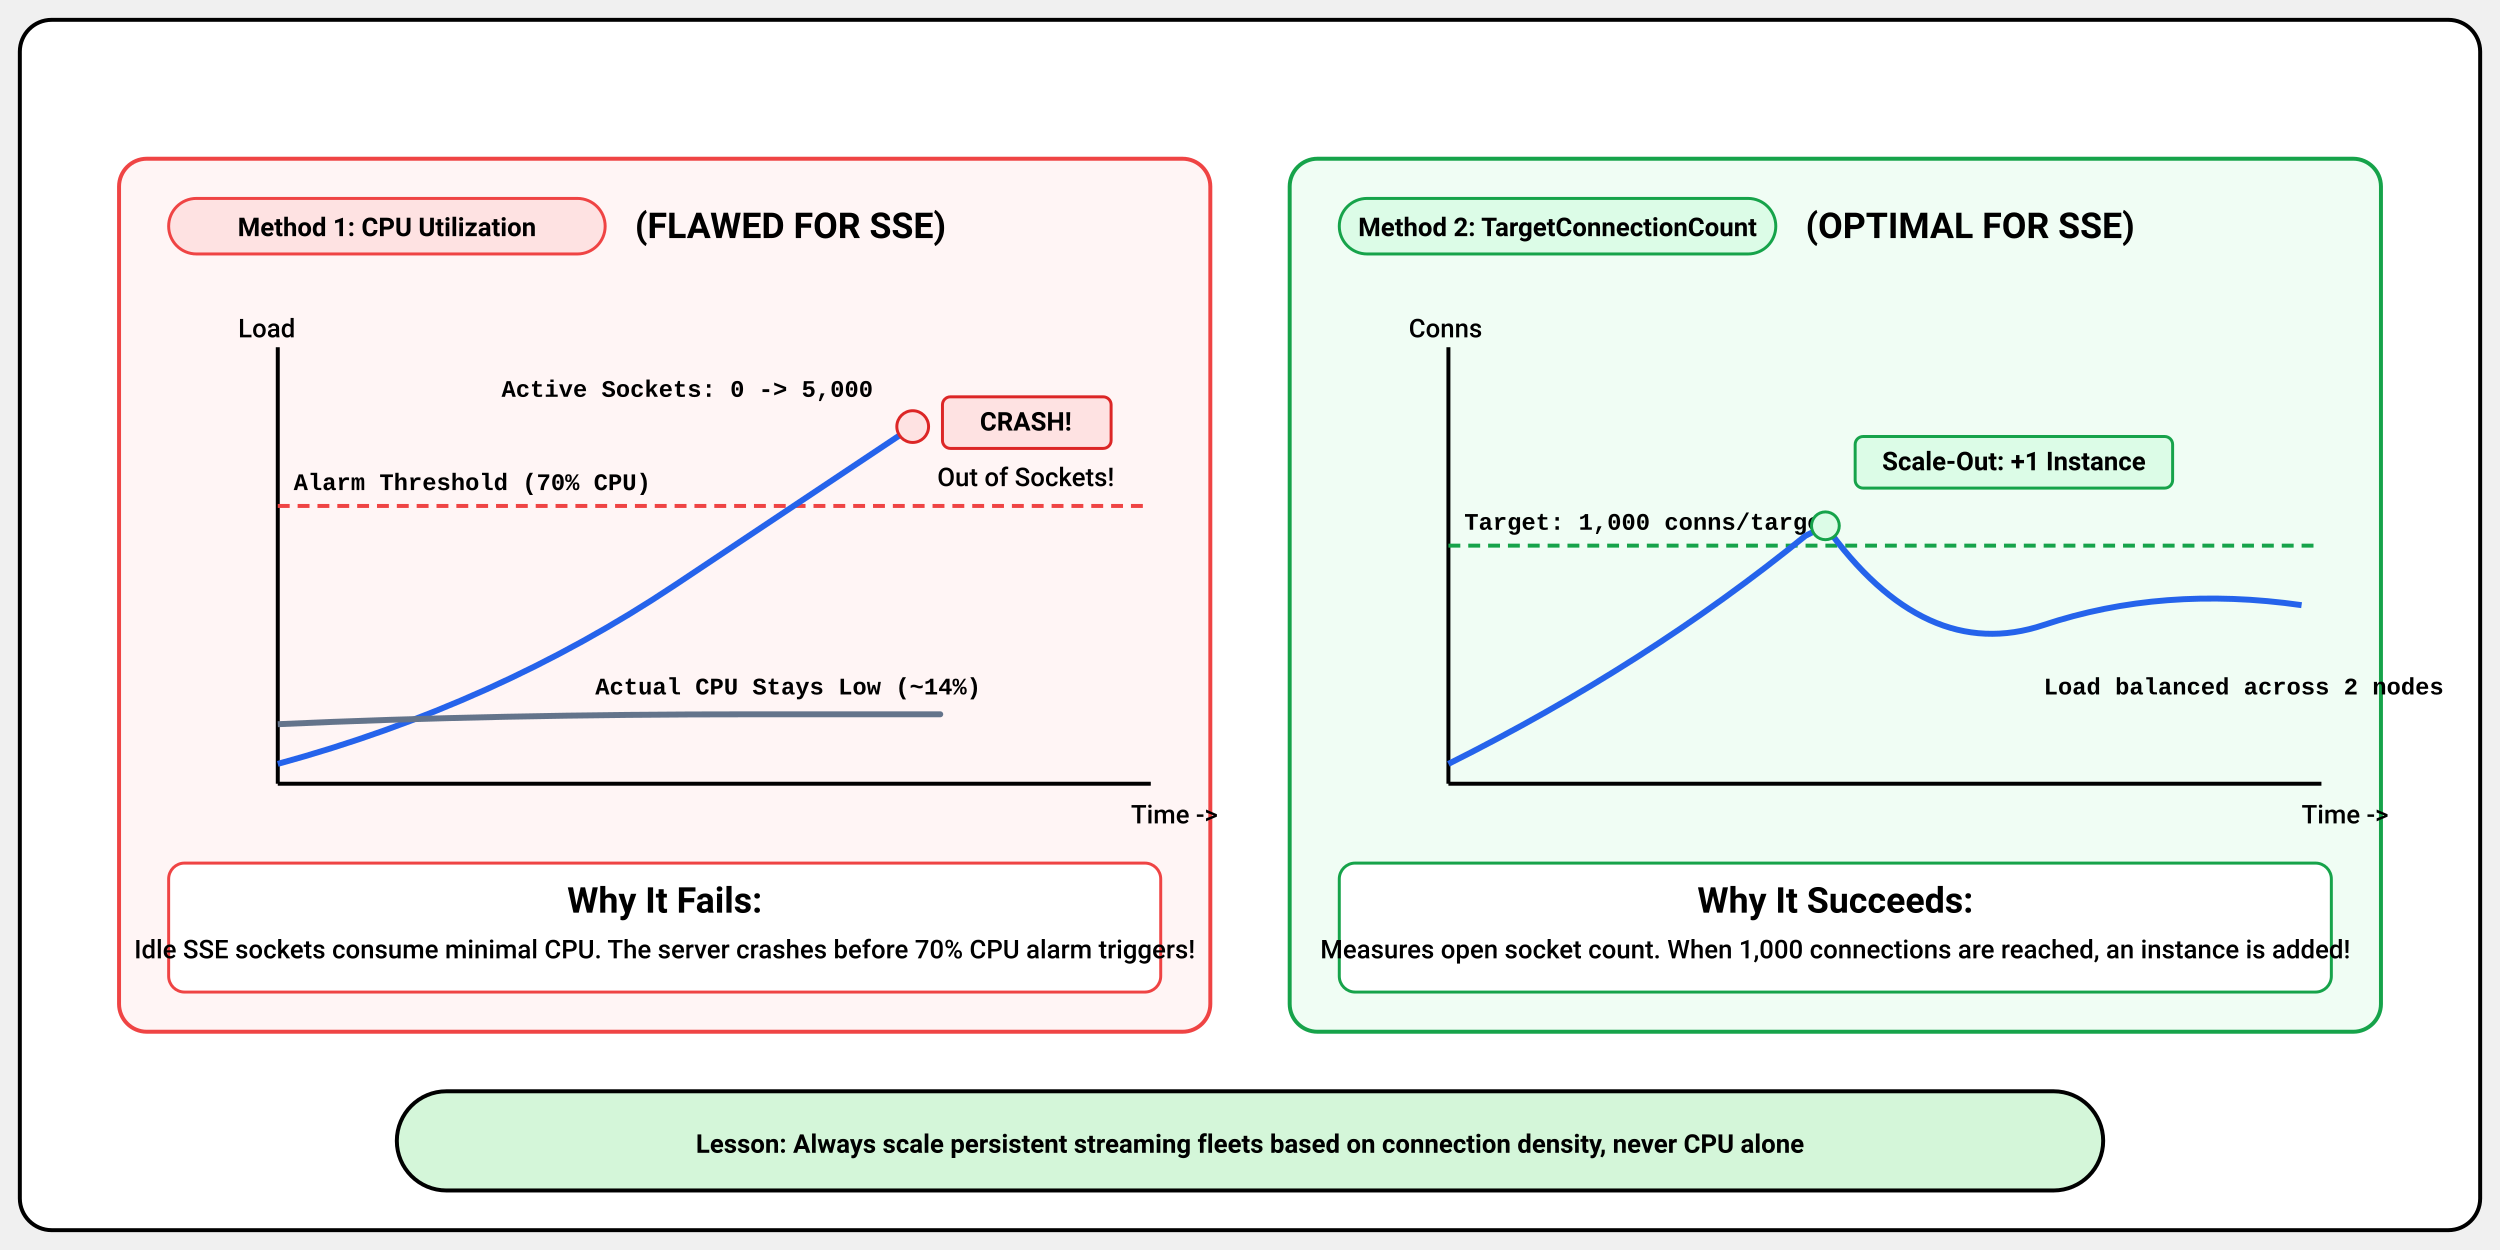
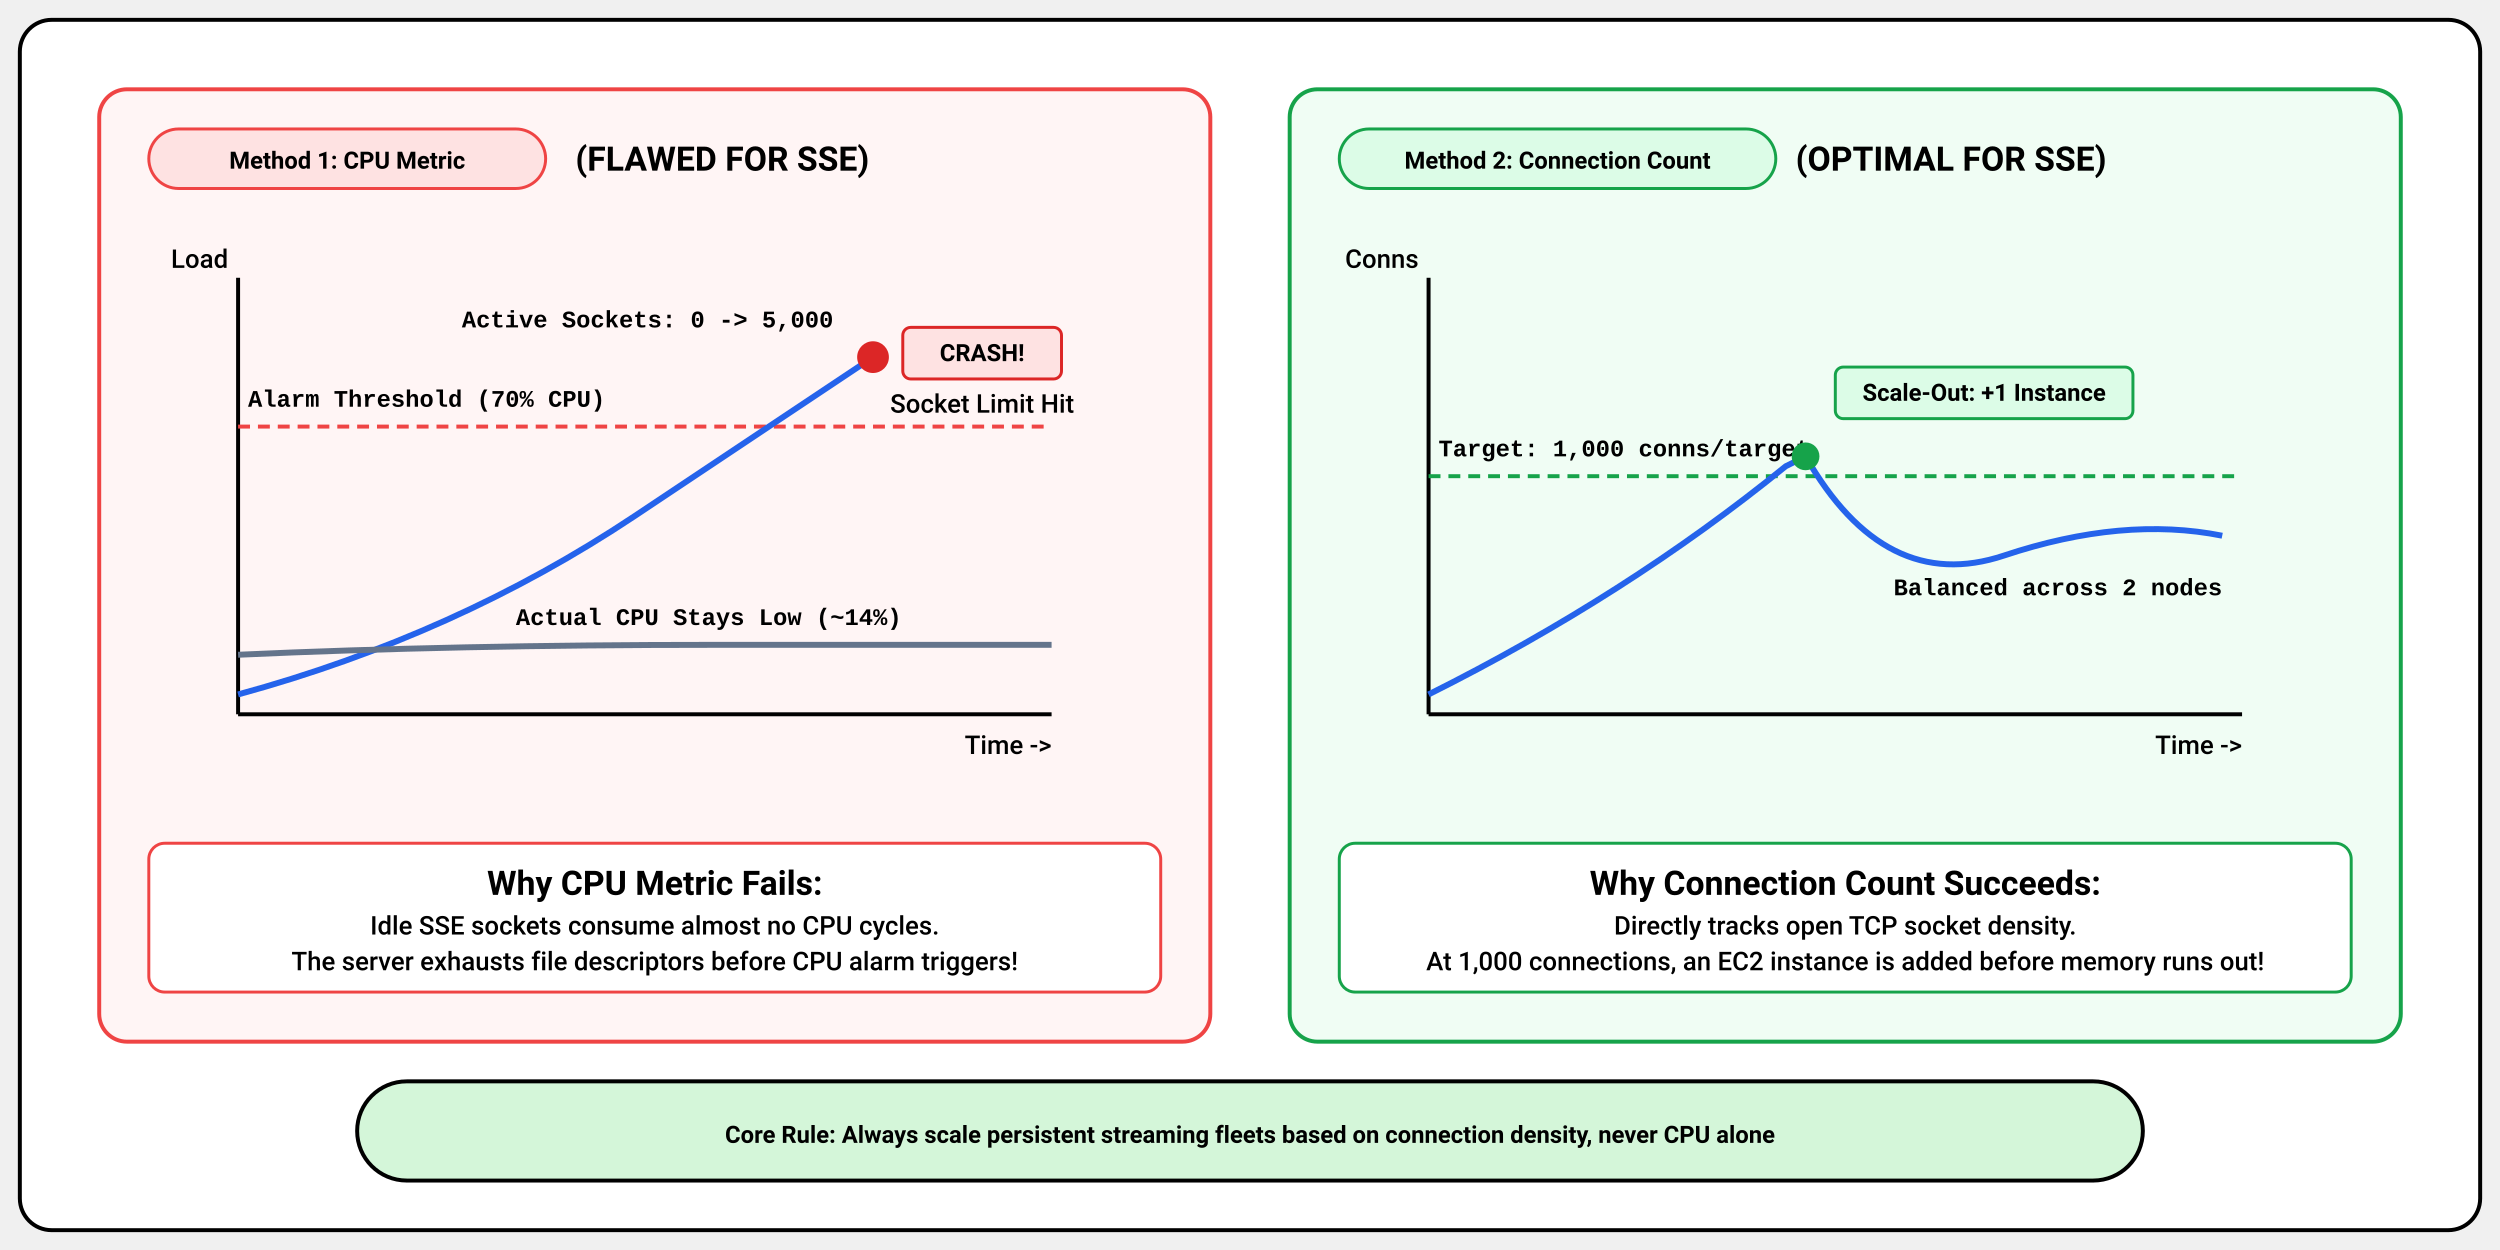
<svg xmlns="http://www.w3.org/2000/svg" viewBox="0 0 1260 630" width="100%">
  <defs>
    <style>
-       .txt-title { font-family: -apple-system, BlinkMacSystemFont, "Segoe UI", Roboto, Helvetica, Arial, sans-serif; font-size: 22px; font-weight: 800; fill: #000000; }
-       .txt-node-title { font-family: -apple-system, BlinkMacSystemFont, "Segoe UI", Roboto, Helvetica, Arial, sans-serif; font-size: 18px; font-weight: 700; fill: #000000; }
+       .txt-node-title { font-family: -apple-system, BlinkMacSystemFont, "Segoe UI", Roboto, Helvetica, Arial, sans-serif; font-size: 17px; font-weight: 700; fill: #000000; }
      .txt-node-sub { font-family: -apple-system, BlinkMacSystemFont, "Segoe UI", Roboto, Helvetica, Arial, sans-serif; font-size: 13px; font-weight: 500; fill: #000000; }
      .txt-node-code { font-family: "SFMono-Regular", Consolas, "Liberation Mono", Menlo, monospace; font-size: 12px; font-weight: 700; fill: #000000; }
-       .txt-badge { font-family: -apple-system, BlinkMacSystemFont, "Segoe UI", Roboto, Helvetica, Arial, sans-serif; font-size: 13px; font-weight: 700; fill: #000000; }
+       .txt-badge { font-family: -apple-system, BlinkMacSystemFont, "Segoe UI", Roboto, Helvetica, Arial, sans-serif; font-size: 12px; font-weight: 700; fill: #000000; }

      @keyframes pulse-dot {
        0% { r: 6px; }
        50% { r: 9px; }
        100% { r: 6px; }
      }
      .anim-crash {
        animation: pulse-dot 1.5s infinite ease-in-out;
      }
    </style>
  </defs>
  <rect x="10" y="10" width="1240" height="610" rx="16" fill="#ffffff" stroke="#000000" stroke-width="2" />
-   <g transform="translate(60, 80)">
-     <rect width="550" height="440" rx="14" fill="#fff5f5" stroke="#ef4444" stroke-width="2" />
-     <rect x="25" y="20" width="220" height="28" rx="14" fill="#fee2e2" stroke="#ef4444" stroke-width="1.5" />
-     <text x="135" y="39" class="txt-badge" font-size="12" text-anchor="middle">Method 1: CPU Utilization</text>
-     <text x="260" y="40" class="txt-node-title" font-size="16">(FLAWED FOR SSE)</text>
-     <g transform="translate(40, 75)">
+   <g transform="translate(50, 45)">
+     <rect width="560" height="480" rx="14" fill="#fff5f5" stroke="#ef4444" stroke-width="2" />
+     <rect x="25" y="20" width="200" height="30" rx="15" fill="#fee2e2" stroke="#ef4444" stroke-width="1.5" />
+     <text x="125" y="40" class="txt-badge" text-anchor="middle">Method 1: CPU Metric</text>
+     <text x="240" y="41" class="txt-node-title">(FLAWED FOR SSE)</text>
+     <g transform="translate(30, 75)">
      <line x1="40" y1="20" x2="40" y2="240" stroke="#000000" stroke-width="2" />
-       <line x1="40" y1="240" x2="480" y2="240" stroke="#000000" stroke-width="2" />
-       <text x="470" y="260" class="txt-node-sub">Time -&gt;</text>
-       <text x="20" y="15" class="txt-node-sub">Load</text>
-       <line x1="40" y1="100" x2="480" y2="100" stroke="#ef4444" stroke-width="2" stroke-dasharray="6 4" />
-       <text x="48" y="92" class="txt-node-code" font-size="11">Alarm Threshold (70% CPU)</text>
+       <line x1="40" y1="240" x2="450" y2="240" stroke="#000000" stroke-width="2" />
+       <text x="450" y="260" class="txt-node-sub" text-anchor="end">Time -&gt;</text>
+       <text x="35" y="15" class="txt-node-sub" text-anchor="end">Load</text>
+       <line x1="40" y1="95" x2="450" y2="95" stroke="#ef4444" stroke-width="2" stroke-dasharray="6 4" />
+       <text x="45" y="85" class="txt-node-code">Alarm Threshold (70% CPU)</text>
      <path d="M 40 230 Q 150 200 240 140 T 360 60" fill="none" stroke="#2563eb" stroke-width="3" />
-       <text x="340" y="45" class="txt-node-code" font-size="11" text-anchor="end">Active Sockets: 0 -&gt; 5,000</text>
-       <path d="M 40 210 Q 150 205 280 205 T 360 205" fill="none" stroke="#64748b" stroke-width="3" />
-       <text x="200" y="195" class="txt-node-code" font-size="11">Actual CPU Stays Low (~14%)</text>
-       <circle cx="360" cy="60" r="8" fill="#fee2e2" stroke="#dc2626" stroke-width="1.5" class="anim-crash" />
-       <rect x="375" y="45" width="85" height="26" rx="4" fill="#fee2e2" stroke="#dc2626" stroke-width="1.5" />
-       <text x="417" y="62" class="txt-badge" font-size="11" text-anchor="middle">CRASH!</text>
-       <text x="417" y="90" class="txt-node-sub" font-size="11" text-anchor="middle">Out of Sockets!</text>
+       <text x="340" y="45" class="txt-node-code" text-anchor="end">Active Sockets: 0 -&gt; 5,000</text>
+       <path d="M 40 210 Q 150 205 280 205 T 450 205" fill="none" stroke="#64748b" stroke-width="3" />
+       <text x="180" y="195" class="txt-node-code">Actual CPU Stays Low (~14%)</text>
+       <circle cx="360" cy="60" r="8" fill="#dc2626" class="anim-crash" />
+       <rect x="375" y="45" width="80" height="26" rx="4" fill="#fee2e2" stroke="#dc2626" stroke-width="1.5" />
+       <text x="415" y="62" class="txt-badge" text-anchor="middle">CRASH!</text>
+       <text x="415" y="88" class="txt-node-sub" font-size="11" text-anchor="middle">Socket Limit Hit</text>
    </g>
-     <rect x="25" y="355" width="500" height="65" rx="8" fill="#ffffff" stroke="#ef4444" stroke-width="1.5" />
-     <text x="275" y="380" class="txt-node-title" font-size="14" text-anchor="middle">Why It Fails:</text>
-     <text x="275" y="403" class="txt-node-sub" font-size="12.5" text-anchor="middle">Idle SSE sockets consume minimal CPU. The server crashes before 70% CPU alarm triggers!</text>
+     <g transform="translate(25, 380)">
+       <rect width="510" height="75" rx="8" fill="#ffffff" stroke="#ef4444" stroke-width="1.5" />
+       <text x="255" y="26" class="txt-node-title" font-size="14" text-anchor="middle">Why CPU Metric Fails:</text>
+       <text x="255" y="46" class="txt-node-sub" text-anchor="middle">Idle SSE sockets consume almost no CPU cycles.</text>
+       <text x="255" y="64" class="txt-node-sub" text-anchor="middle">The server exhausts file descriptors before CPU alarm triggers!</text>
+     </g>
  </g>
-   <g transform="translate(650, 80)">
-     <rect width="550" height="440" rx="14" fill="#f0fdf4" stroke="#16a34a" stroke-width="2" />
-     <rect x="25" y="20" width="220" height="28" rx="14" fill="#dcfce7" stroke="#16a34a" stroke-width="1.5" />
-     <text x="135" y="39" class="txt-badge" font-size="12" text-anchor="middle">Method 2: TargetConnectionCount</text>
-     <text x="260" y="40" class="txt-node-title" font-size="16">(OPTIMAL FOR SSE)</text>
-     <g transform="translate(40, 75)">
+   <g transform="translate(650, 45)">
+     <rect width="560" height="480" rx="14" fill="#f0fdf4" stroke="#16a34a" stroke-width="2" />
+     <rect x="25" y="20" width="220" height="30" rx="15" fill="#dcfce7" stroke="#16a34a" stroke-width="1.5" />
+     <text x="135" y="40" class="txt-badge" text-anchor="middle">Method 2: Connection Count</text>
+     <text x="255" y="41" class="txt-node-title">(OPTIMAL FOR SSE)</text>
+     <g transform="translate(30, 75)">
      <line x1="40" y1="20" x2="40" y2="240" stroke="#000000" stroke-width="2" />
-       <line x1="40" y1="240" x2="480" y2="240" stroke="#000000" stroke-width="2" />
-       <text x="470" y="260" class="txt-node-sub">Time -&gt;</text>
-       <text x="20" y="15" class="txt-node-sub">Conns</text>
-       <line x1="40" y1="120" x2="480" y2="120" stroke="#16a34a" stroke-width="2" stroke-dasharray="6 4" />
-       <text x="48" y="112" class="txt-node-code" font-size="11">Target: 1,000 conns/target</text>
+       <line x1="40" y1="240" x2="450" y2="240" stroke="#000000" stroke-width="2" />
+       <text x="450" y="260" class="txt-node-sub" text-anchor="end">Time -&gt;</text>
+       <text x="35" y="15" class="txt-node-sub" text-anchor="end">Conns</text>
+       <line x1="40" y1="120" x2="450" y2="120" stroke="#16a34a" stroke-width="2" stroke-dasharray="6 4" />
+       <text x="45" y="110" class="txt-node-code">Target: 1,000 conns/target</text>
      <path d="M 40 230 Q 140 180 220 115 L 230 110" fill="none" stroke="#2563eb" stroke-width="3" />
-       <path d="M 230 110 Q 280 180 340 160 T 470 150" fill="none" stroke="#2563eb" stroke-width="3" />
-       <circle cx="230" cy="110" r="7" fill="#dcfce7" stroke="#16a34a" stroke-width="1.5" />
-       <rect x="245" y="65" width="160" height="26" rx="4" fill="#dcfce7" stroke="#16a34a" stroke-width="1.5" />
-       <text x="325" y="82" class="txt-badge" font-size="11" text-anchor="middle">Scale-Out: +1 Instance</text>
-       <text x="340" y="195" class="txt-node-code" font-size="11">Load balanced across 2 nodes</text>
+       <path d="M 230 110 Q 270 180 330 160 T 440 150" fill="none" stroke="#2563eb" stroke-width="3" />
+       <circle cx="230" cy="110" r="7" fill="#16a34a" />
+       <rect x="245" y="65" width="150" height="26" rx="4" fill="#dcfce7" stroke="#16a34a" stroke-width="1.5" />
+       <text x="320" y="82" class="txt-badge" text-anchor="middle">Scale-Out: +1 Instance</text>
+       <text x="440" y="180" class="txt-node-code" font-size="11" text-anchor="end">Balanced across 2 nodes</text>
    </g>
-     <rect x="25" y="355" width="500" height="65" rx="8" fill="#ffffff" stroke="#16a34a" stroke-width="1.5" />
-     <text x="275" y="380" class="txt-node-title" font-size="14" text-anchor="middle">Why It Succeeds:</text>
-     <text x="275" y="403" class="txt-node-sub" font-size="12.5" text-anchor="middle">Measures open socket count. When 1,000 connections are reached, an instance is added!</text>
+     <g transform="translate(25, 380)">
+       <rect width="510" height="75" rx="8" fill="#ffffff" stroke="#16a34a" stroke-width="1.5" />
+       <text x="255" y="26" class="txt-node-title" font-size="14" text-anchor="middle">Why Connection Count Succeeds:</text>
+       <text x="255" y="46" class="txt-node-sub" text-anchor="middle">Directly tracks open TCP socket density.</text>
+       <text x="255" y="64" class="txt-node-sub" text-anchor="middle">At 1,000 connections, an EC2 instance is added before memory runs out!</text>
+     </g>
  </g>
-   <g transform="translate(200, 550)">
-     <rect width="860" height="50" rx="25" fill="#d4f6d9" stroke="#000000" stroke-width="2" />
-     <text x="430" y="31" class="txt-badge" font-size="15" text-anchor="middle">Lesson: Always scale persistent streaming fleets based on connection density, never CPU alone</text>
+   <g transform="translate(180, 545)">
+     <rect width="900" height="50" rx="25" fill="#d4f6d9" stroke="#000000" stroke-width="2" />
+     <text x="450" y="31" class="txt-badge" font-size="14" text-anchor="middle">Core Rule: Always scale persistent streaming fleets based on connection density, never CPU alone</text>
  </g>
</svg>
